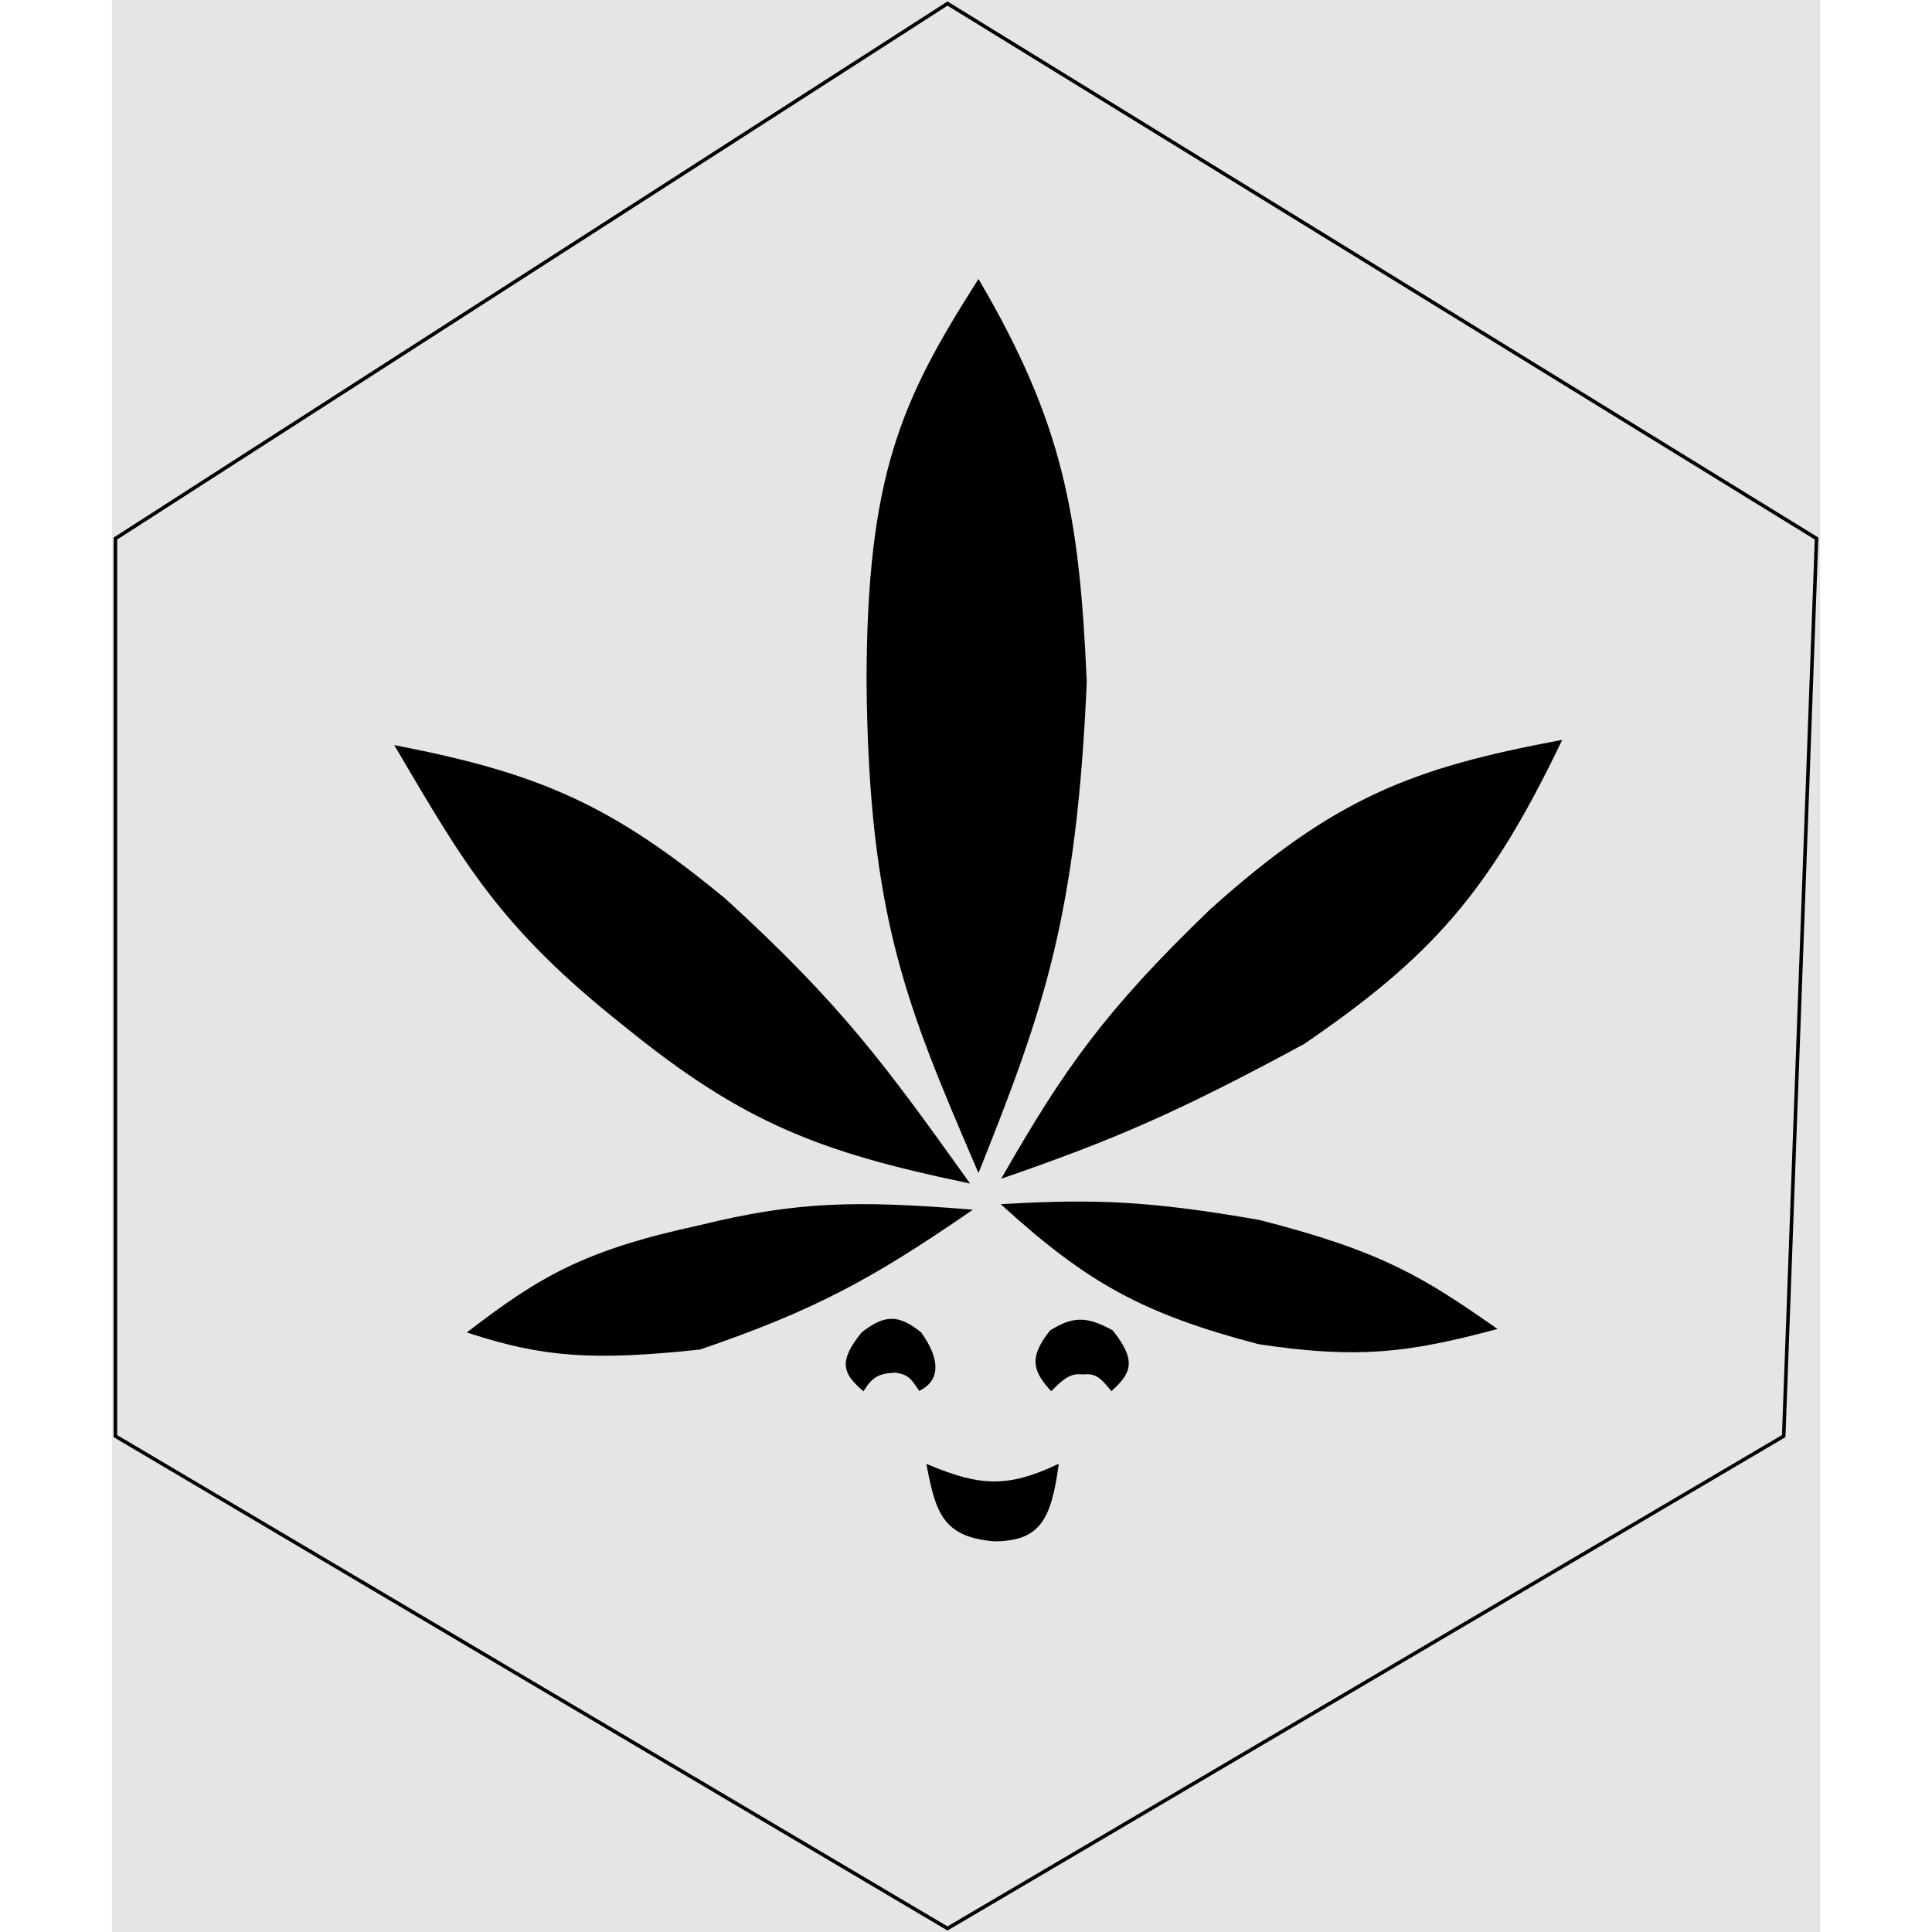
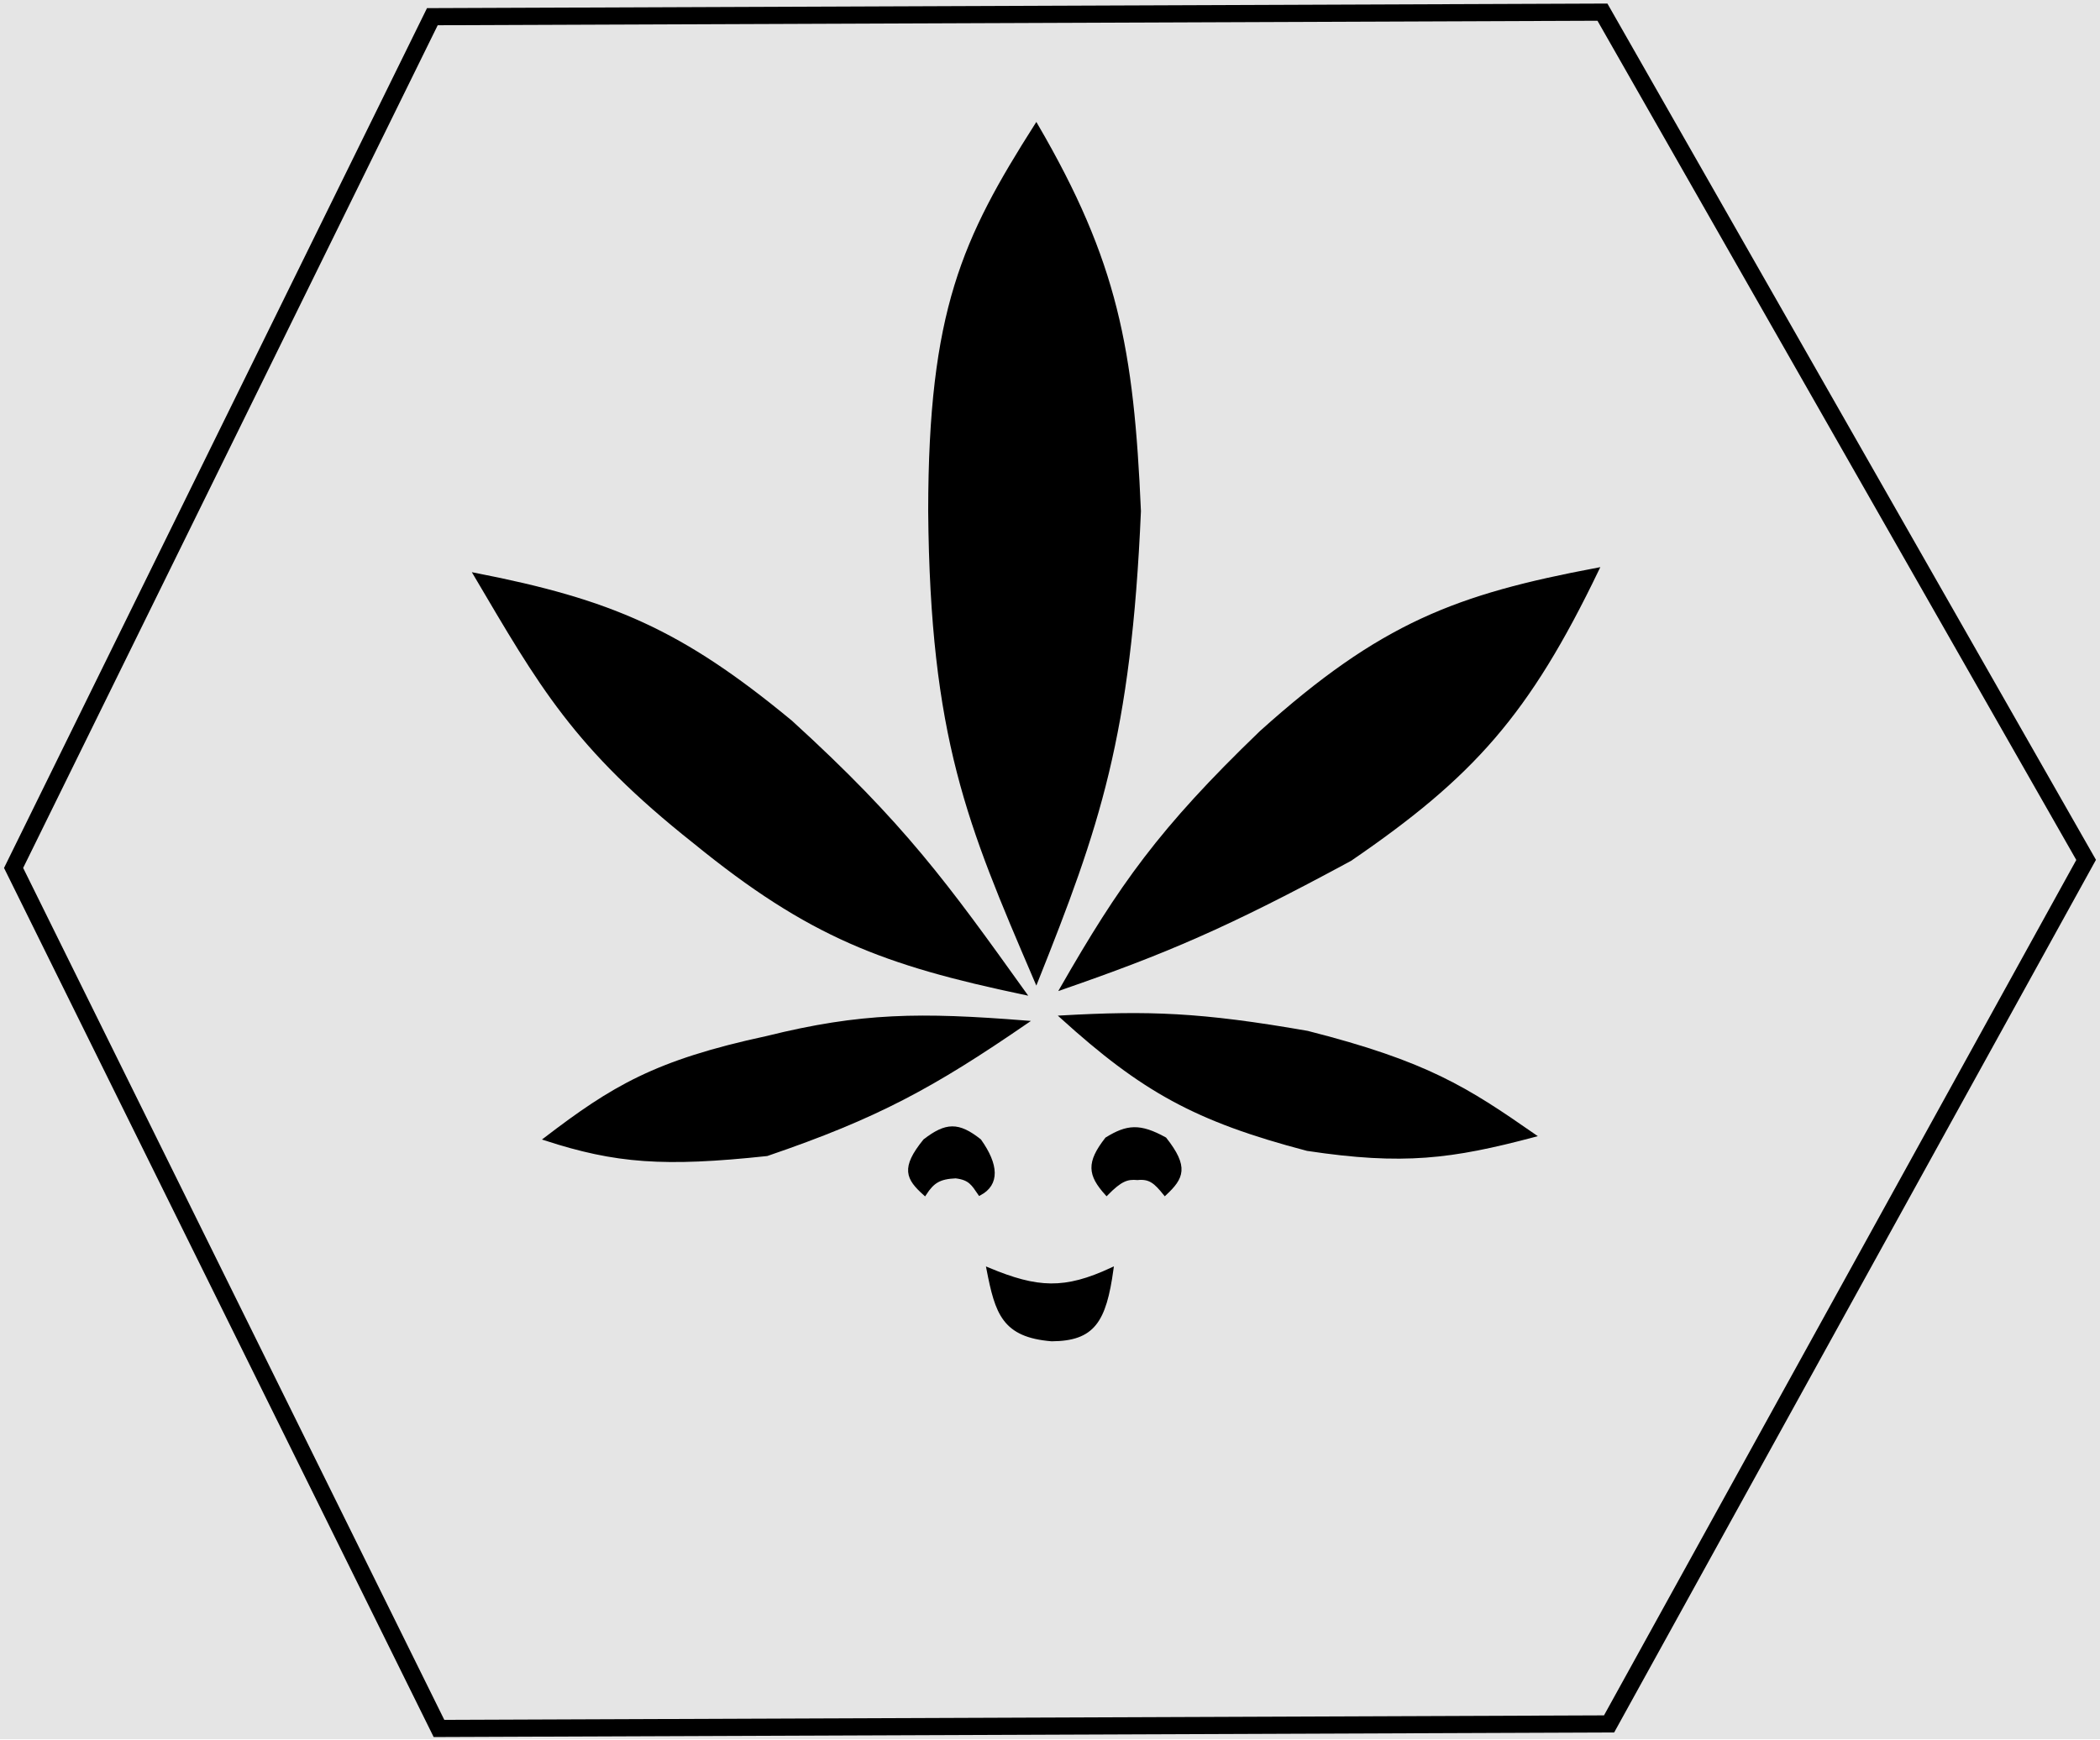
- <svg xmlns="http://www.w3.org/2000/svg" width="500" height="500" viewBox="0 0 481 544" fill="none">
-   <rect width="481" height="544" fill="#E5E5E5" />
-   <path d="M480 151.639L235.293 1L1 151.639V404.372L235.293 543L470.744 404.372L480 151.639Z" stroke="black" />
-   <path d="M266 413C252.297 419.357 244.394 419 230 413C232.495 425.774 234.47 432.355 248.5 433.5C260.577 433.418 263.891 428.199 266 413Z" fill="black" stroke="black" />
-   <path d="M273.5 386.5C270.428 386.203 268.513 386.929 264.5 391C259.466 385.417 259.074 381.966 264.5 375C270.481 371.319 274.133 370.929 281.5 375C287.996 383.26 286.51 386.303 281.5 391C278.773 387.608 277.144 386.118 273.5 386.5Z" fill="black" stroke="black" />
-   <path d="M220.5 386C215.745 386.217 213.843 387.408 211.5 391C206.486 386.495 204.949 383.575 211.5 375.5C217.748 370.704 221.252 370.554 227.5 375.5C232.533 382.593 232.85 388.145 227.5 391C225.589 388.24 224.727 386.487 220.5 386Z" fill="black" stroke="black" />
-   <path d="M165.5 345.5C193.016 338.668 210.208 338.569 241 341C213.818 359.672 197.571 368.549 165.5 379.5C135.454 382.718 121.428 381.634 101 375C120.594 360.033 132.982 352.506 165.5 345.5Z" fill="black" stroke="black" />
-   <path d="M323 344C291.814 338.55 276.63 338.097 251.5 339.5C274.913 360.67 290.323 369.434 323 378C350.957 382.217 365.031 380.343 389 374C369.344 360.339 357.794 352.848 323 344Z" fill="black" stroke="black" />
-   <path d="M172.5 253.5C205.319 283.398 217.958 301.038 240.5 332.5C199.615 323.895 178.018 315.807 144.5 288.5C109.46 260.749 99.439 242.594 80.5 210.5C119.953 218.218 140.381 226.901 172.5 253.5Z" fill="black" stroke="black" />
-   <path d="M309.5 256.5C280.082 284.822 268.572 301.27 251.5 331C281.389 320.624 299.313 313.098 335.5 293.5C371.081 269.144 387.251 251.112 407.5 209C366.667 216.707 344.676 224.846 309.5 256.5Z" fill="black" stroke="black" />
-   <path d="M243.576 328.01L244 329C261.938 284.034 271.158 257.675 274 192C271.948 144.745 267.284 119.459 244 79.5C222.92 112.691 213.05 133.632 213 192C213.565 257.991 224.43 283.341 243.576 328.01Z" fill="black" stroke="black" />
+ <svg xmlns="http://www.w3.org/2000/svg" width="612" height="507" viewBox="0 0 612 507" fill="none">
+   <rect width="612" height="507" fill="#E5E5E5" />
+   <path d="M324 370C310.297 376.357 302.394 376 288 370C290.495 382.774 292.47 389.355 306.5 390.5C318.577 390.418 321.891 385.199 324 370Z" fill="black" stroke="black" />
+   <path d="M331.5 343.5C328.428 343.203 326.513 343.929 322.5 348C317.466 342.417 317.074 338.966 322.5 332C328.481 328.319 332.133 327.929 339.5 332C345.996 340.26 344.51 343.303 339.5 348C336.773 344.608 335.144 343.118 331.5 343.5Z" fill="black" stroke="black" />
+   <path d="M278.5 343C273.745 343.217 271.843 344.408 269.5 348C264.486 343.495 262.949 340.575 269.5 332.5C275.748 327.704 279.252 327.554 285.5 332.5C290.533 339.593 290.85 345.145 285.5 348C283.589 345.24 282.727 343.487 278.5 343Z" fill="black" stroke="black" />
+   <path d="M223.5 302.5C251.016 295.668 268.208 295.569 299 298C271.818 316.672 255.571 325.549 223.5 336.5C193.454 339.718 179.428 338.634 159 332C178.594 317.033 190.982 309.506 223.5 302.5Z" fill="black" stroke="black" />
+   <path d="M381 301C349.814 295.55 334.63 295.097 309.5 296.5C332.913 317.67 348.323 326.434 381 335C408.957 339.217 423.031 337.343 447 331C427.344 317.339 415.794 309.848 381 301Z" fill="black" stroke="black" />
+   <path d="M230.5 210.5C263.319 240.398 275.958 258.038 298.5 289.5C257.615 280.895 236.018 272.807 202.5 245.5C167.46 217.749 157.439 199.594 138.5 167.5C177.953 175.218 198.381 183.901 230.5 210.5Z" fill="black" stroke="black" />
+   <path d="M367.5 213.5C338.082 241.822 326.572 258.27 309.5 288C339.389 277.624 357.313 270.098 393.5 250.5C429.081 226.144 445.251 208.112 465.5 166C424.667 173.707 402.676 181.846 367.5 213.5Z" fill="black" stroke="black" />
+   <path d="M301.576 285.01L302 286C319.938 241.034 329.158 214.675 332 149C329.948 101.745 325.284 76.459 302 36.5C280.92 69.691 271.05 90.632 271 149C271.565 214.991 282.43 240.341 301.576 285.01Z" fill="black" stroke="black" />
+   <path d="M468.931 502.539L607.956 250.668L466.997 3.543L125.999 4.865L3.96 253.01L127.934 503.861L468.931 502.539Z" stroke="black" stroke-width="5" />
</svg>
